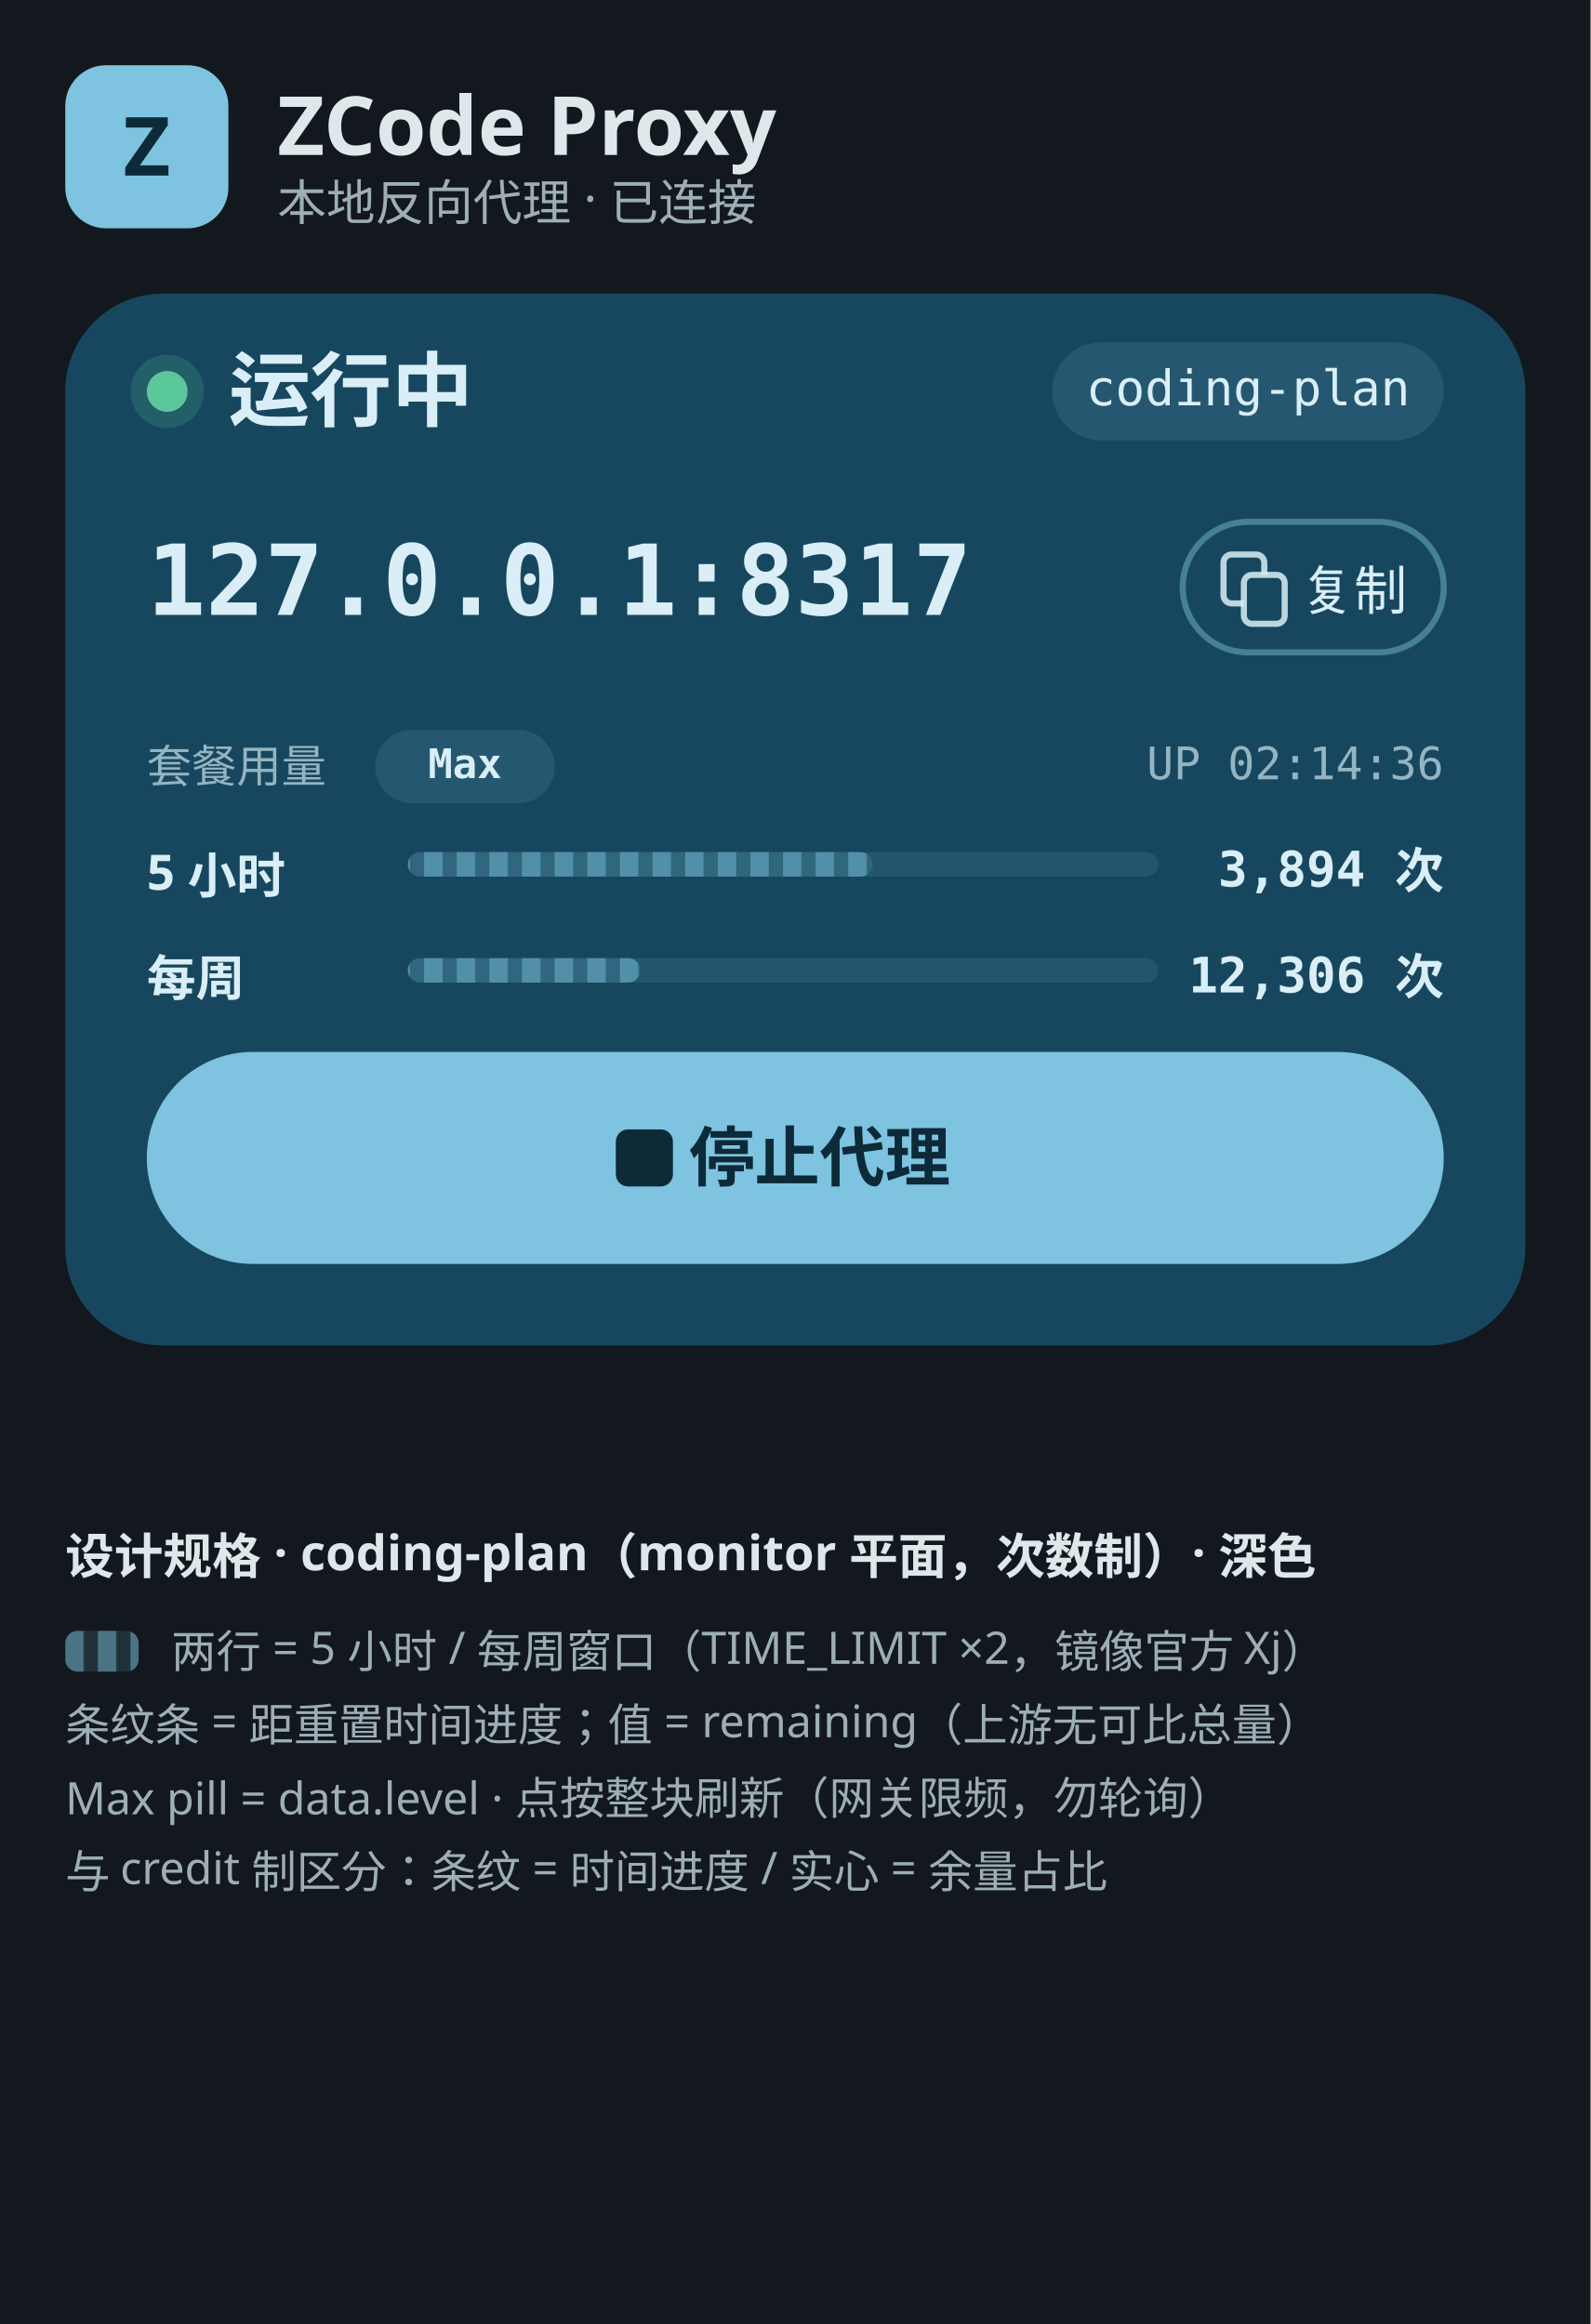
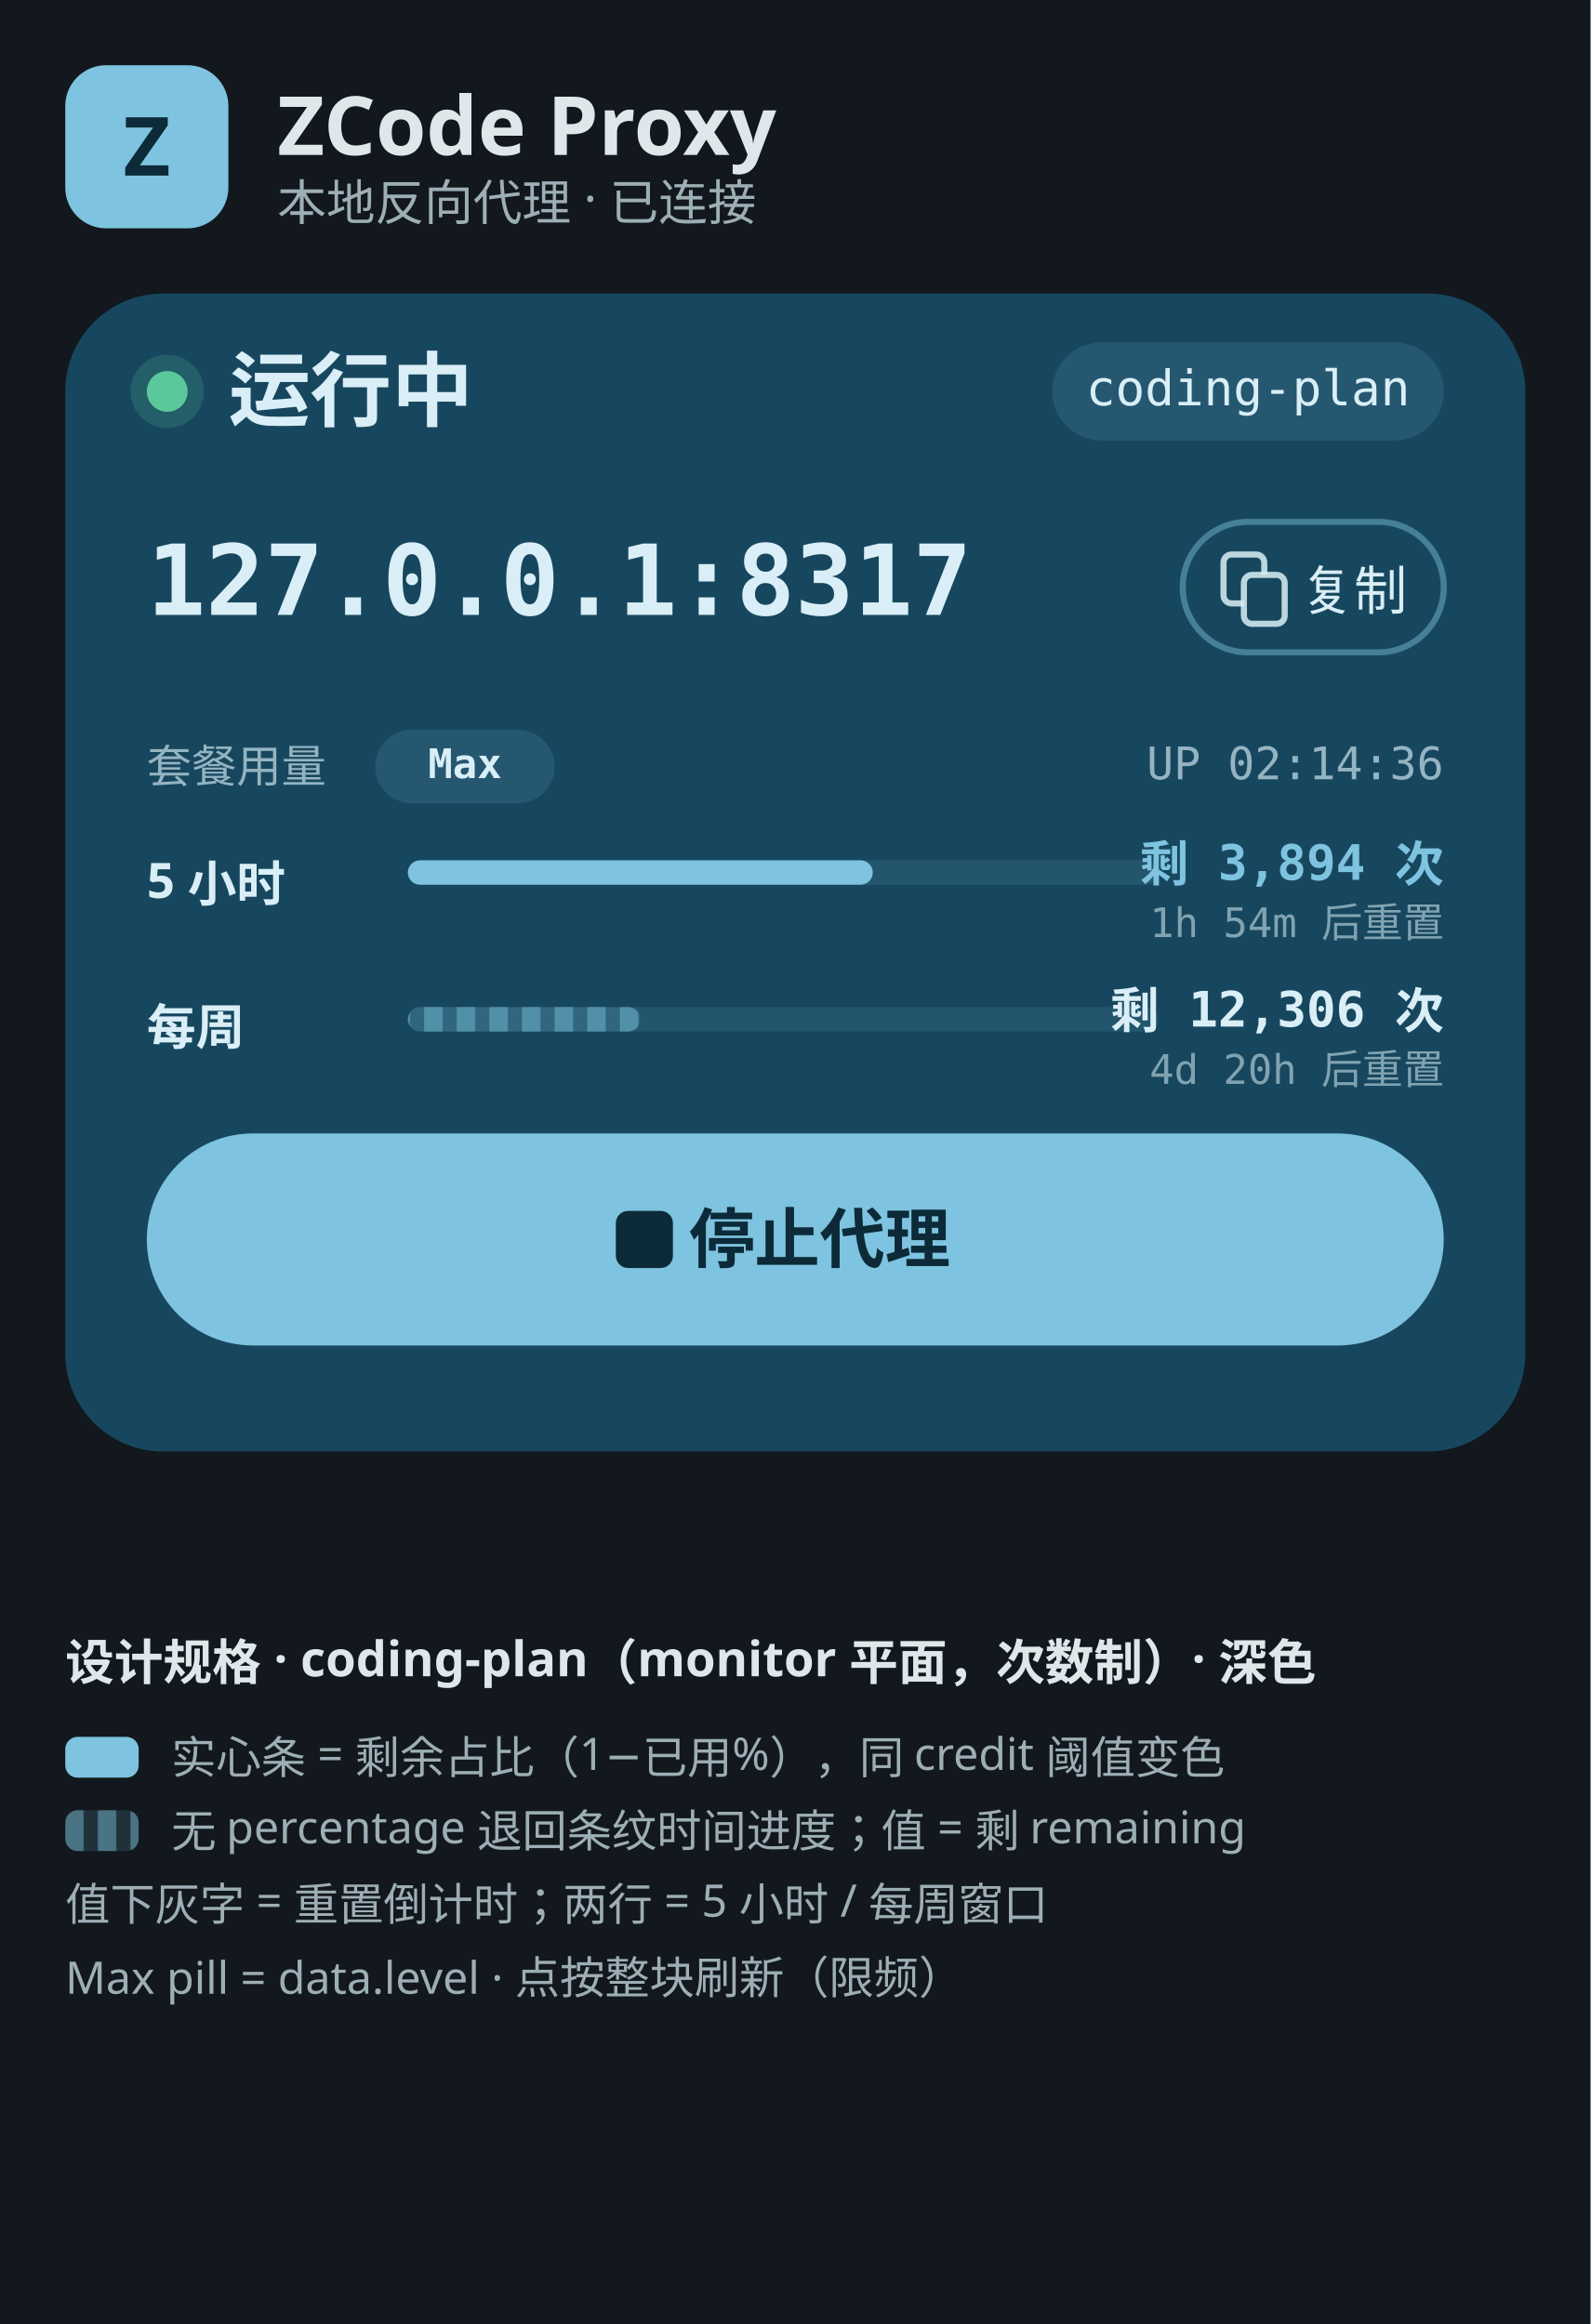
<svg xmlns="http://www.w3.org/2000/svg" width="390" height="570" viewBox="0 0 390 570" font-family="system-ui,'Segoe UI','Microsoft YaHei',sans-serif">
  <defs>
    <pattern id="st" width="8" height="6" patternUnits="userSpaceOnUse">
      <rect width="4.5" height="6" fill="#7EC3DF" fill-opacity="0.45" />
    </pattern>
  </defs>
  <rect width="390" height="570" fill="#12181D" />
  <rect x="16" y="16" width="40" height="40" rx="10" fill="#7EC3DF" />
  <text x="36" y="36" font-size="20" font-weight="700" fill="#0C2A38" text-anchor="middle" dominant-baseline="middle">Z</text>
  <text x="68" y="38" font-size="20" font-weight="600" fill="#DEE7EA">ZCode Proxy</text>
  <text x="68" y="54" font-size="12" fill="#9DAEB6">本地反向代理 · 已连接</text>
-   <rect x="16" y="72" width="358" height="258" rx="24" fill="#17475E" />
+   <rect x="16" y="72" width="358" height="284" rx="24" fill="#17475E" />
  <circle cx="41" cy="96" r="9" fill="#5BC89B" fill-opacity="0.18" />
  <circle cx="41" cy="96" r="5" fill="#5BC89B" />
  <text x="56" y="96" font-size="20" font-weight="600" fill="#D9EEF6" dominant-baseline="middle">运行中</text>
  <rect x="258" y="84" width="96" height="24" rx="12" fill="#7EC3DF" fill-opacity="0.14" />
  <text x="306" y="96" font-size="12" font-family="ui-monospace,Consolas,monospace" fill="#D9EEF6" text-anchor="middle" dominant-baseline="middle">coding-plan</text>
  <text x="36" y="144" font-size="24" font-weight="600" font-family="ui-monospace,Consolas,monospace" fill="#D9EEF6" dominant-baseline="middle">127.0.0.1:8317</text>
  <rect x="290" y="128" width="64" height="32" rx="16" fill="none" stroke="#7EC3DF" stroke-opacity="0.45" stroke-width="1.5" />
  <rect x="300" y="136" width="10" height="12" rx="2" fill="none" stroke="#D9EEF6" stroke-opacity="0.85" stroke-width="1.5" />
  <rect x="305" y="141" width="10" height="12" rx="2" fill="#17475E" stroke="#D9EEF6" stroke-opacity="0.85" stroke-width="1.5" />
  <text x="332" y="145" font-size="13" fill="#D9EEF6" text-anchor="middle" dominant-baseline="middle">复制</text>
  <text x="36" y="188" font-size="11" fill="#D9EEF6" fill-opacity="0.65" dominant-baseline="middle">套餐用量</text>
  <rect x="92" y="179" width="44" height="18" rx="9" fill="#7EC3DF" fill-opacity="0.14" />
  <text x="114" y="188" font-size="10" font-weight="600" font-family="ui-monospace,Consolas,monospace" fill="#D9EEF6" text-anchor="middle" dominant-baseline="middle">Max</text>
  <text x="354" y="188" font-size="11" font-family="ui-monospace,Consolas,monospace" fill="#D9EEF6" fill-opacity="0.65" text-anchor="end" dominant-baseline="middle">UP 02:14:36</text>
-   <text x="36" y="214" font-size="12" font-weight="600" fill="#D9EEF6" dominant-baseline="middle">5 小时</text>
-   <rect x="100" y="209" width="184" height="6" rx="3" fill="#7EC3DF" fill-opacity="0.12" />
-   <rect x="100" y="209" width="114" height="6" rx="3" fill="#7EC3DF" fill-opacity="0.15" />
-   <rect x="100" y="209" width="114" height="6" rx="3" fill="url(#st)" />
-   <text x="354" y="214" font-size="12" font-weight="600" font-family="ui-monospace,Consolas,monospace" fill="#D9EEF6" text-anchor="end" dominant-baseline="middle">3,894 次</text>
-   <text x="36" y="240" font-size="12" font-weight="600" fill="#D9EEF6" dominant-baseline="middle">每周</text>
-   <rect x="100" y="235" width="184" height="6" rx="3" fill="#7EC3DF" fill-opacity="0.12" />
-   <rect x="100" y="235" width="57" height="6" rx="3" fill="#7EC3DF" fill-opacity="0.15" />
-   <rect x="100" y="235" width="57" height="6" rx="3" fill="url(#st)" />
-   <text x="354" y="240" font-size="12" font-weight="600" font-family="ui-monospace,Consolas,monospace" fill="#D9EEF6" text-anchor="end" dominant-baseline="middle">12,306 次</text>
-   <rect x="36" y="258" width="318" height="52" rx="26" fill="#7EC3DF" />
-   <rect x="151" y="277" width="14" height="14" rx="3" fill="#0C2A38" />
-   <text x="201" y="284" font-size="16" font-weight="600" fill="#0C2A38" text-anchor="middle" dominant-baseline="middle">停止代理</text>
-   <text x="16" y="386" font-size="12" font-weight="600" fill="#DEE7EA">设计规格 · coding-plan（monitor 平面，次数制）· 深色</text>
-   <rect x="16" y="400" width="18" height="10" rx="3" fill="#7EC3DF" fill-opacity="0.15" />
-   <rect x="16" y="400" width="18" height="10" rx="3" fill="url(#st)" />
-   <text x="42" y="409" font-size="11" fill="#9DAEB6">两行 = 5 小时 / 每周窗口（TIME_LIMIT ×2，镜像官方 Xj）</text>
-   <text x="16" y="427" font-size="11" fill="#9DAEB6">条纹条 = 距重置时间进度；值 = remaining（上游无可比总量）</text>
-   <text x="16" y="445" font-size="11" fill="#9DAEB6">Max pill = data.level · 点按整块刷新（网关限频，勿轮询）</text>
-   <text x="16" y="463" font-size="11" fill="#9DAEB6">与 credit 制区分：条纹 = 时间进度 / 实心 = 余量占比</text>
+   <text x="36" y="216" font-size="12" font-weight="600" fill="#D9EEF6" dominant-baseline="middle">5 小时</text>
+   <rect x="100" y="211" width="184" height="6" rx="3" fill="#7EC3DF" fill-opacity="0.12" />
+   <rect x="100" y="211" width="114" height="6" rx="3" fill="#7EC3DF" />
+   <text x="354" y="212" font-size="12" font-weight="600" font-family="ui-monospace,Consolas,monospace" fill="#7EC3DF" text-anchor="end" dominant-baseline="middle">剩 3,894 次</text>
+   <text x="354" y="227" font-size="10" font-family="ui-monospace,Consolas,monospace" fill="#D9EEF6" fill-opacity="0.55" text-anchor="end" dominant-baseline="middle">1h 54m 后重置</text>
+   <text x="36" y="252" font-size="12" font-weight="600" fill="#D9EEF6" dominant-baseline="middle">每周</text>
+   <rect x="100" y="247" width="184" height="6" rx="3" fill="#7EC3DF" fill-opacity="0.12" />
+   <rect x="100" y="247" width="57" height="6" rx="3" fill="#7EC3DF" fill-opacity="0.15" />
+   <rect x="100" y="247" width="57" height="6" rx="3" fill="url(#st)" />
+   <text x="354" y="248" font-size="12" font-weight="600" font-family="ui-monospace,Consolas,monospace" fill="#D9EEF6" text-anchor="end" dominant-baseline="middle">剩 12,306 次</text>
+   <text x="354" y="263" font-size="10" font-family="ui-monospace,Consolas,monospace" fill="#D9EEF6" fill-opacity="0.55" text-anchor="end" dominant-baseline="middle">4d 20h 后重置</text>
+   <rect x="36" y="278" width="318" height="52" rx="26" fill="#7EC3DF" />
+   <rect x="151" y="297" width="14" height="14" rx="3" fill="#0C2A38" />
+   <text x="201" y="304" font-size="16" font-weight="600" fill="#0C2A38" text-anchor="middle" dominant-baseline="middle">停止代理</text>
+   <text x="16" y="412" font-size="12" font-weight="600" fill="#DEE7EA">设计规格 · coding-plan（monitor 平面，次数制）· 深色</text>
+   <rect x="16" y="426" width="18" height="10" rx="3" fill="#7EC3DF" />
+   <text x="42" y="435" font-size="11" fill="#9DAEB6">实心条 = 剩余占比（1−已用%），同 credit 阈值变色</text>
+   <rect x="16" y="444" width="18" height="10" rx="3" fill="#7EC3DF" fill-opacity="0.15" />
+   <rect x="16" y="444" width="18" height="10" rx="3" fill="url(#st)" />
+   <text x="42" y="453" font-size="11" fill="#9DAEB6">无 percentage 退回条纹时间进度；值 = 剩 remaining</text>
+   <text x="16" y="471" font-size="11" fill="#9DAEB6">值下灰字 = 重置倒计时；两行 = 5 小时 / 每周窗口</text>
+   <text x="16" y="489" font-size="11" fill="#9DAEB6">Max pill = data.level · 点按整块刷新（限频）</text>
</svg>
